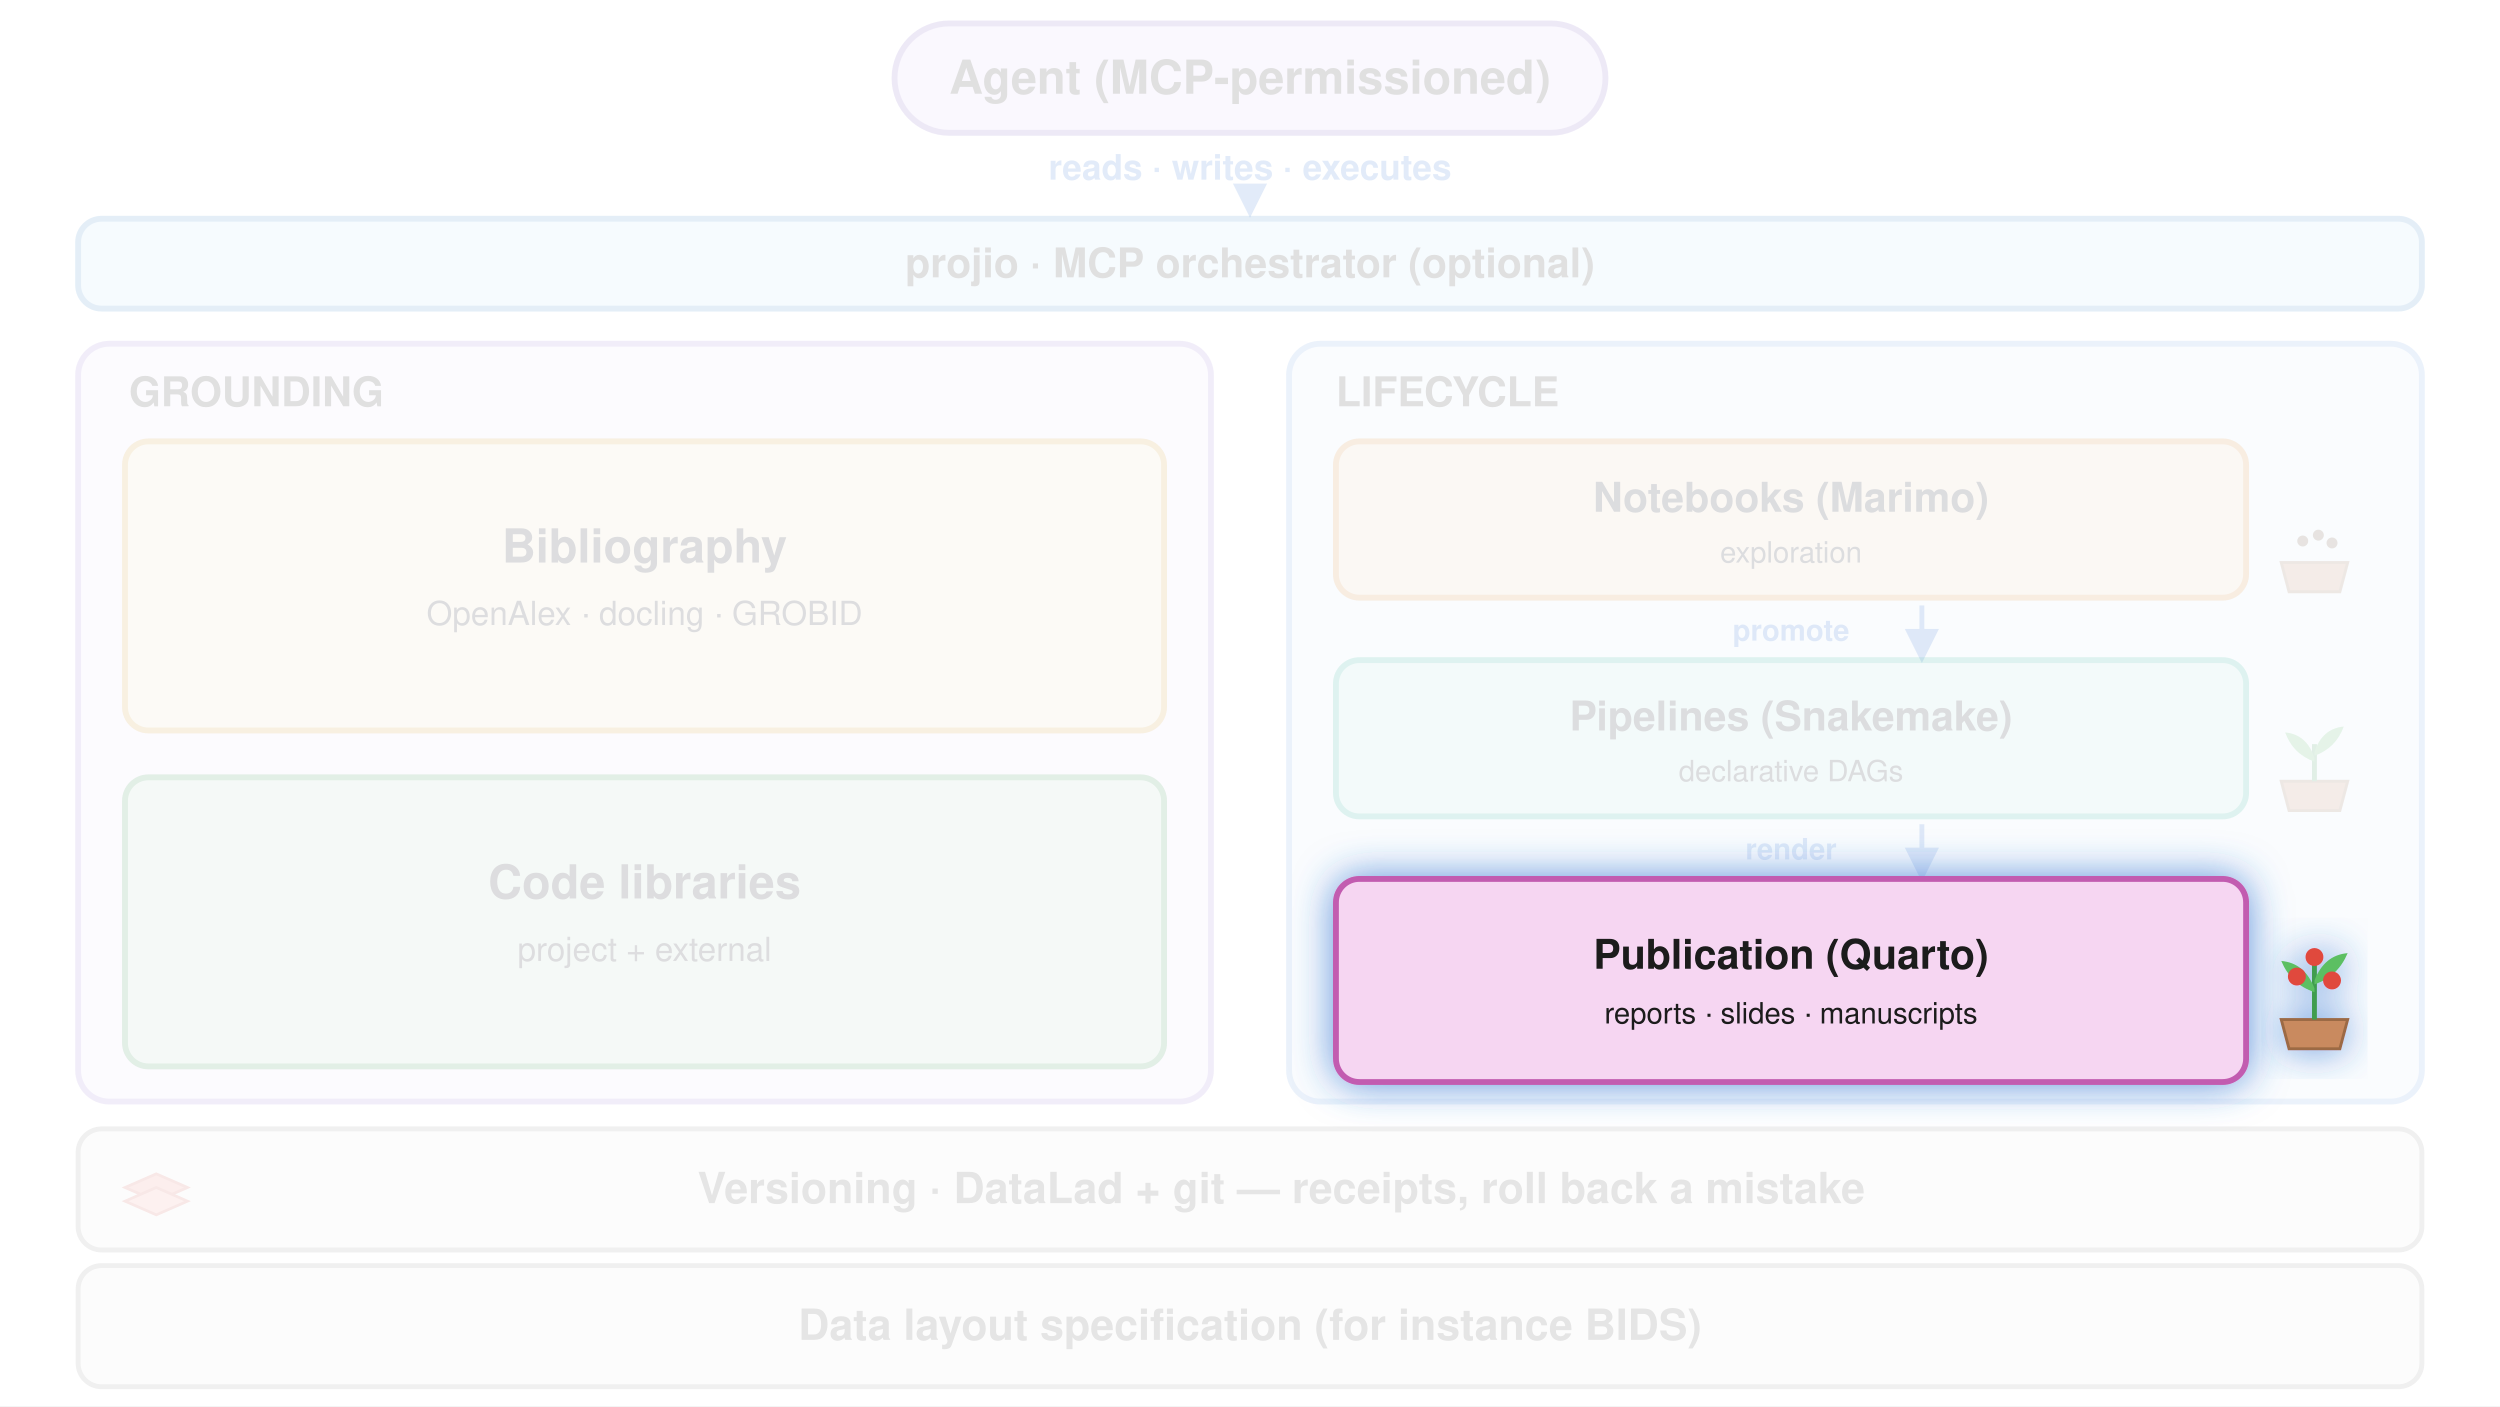
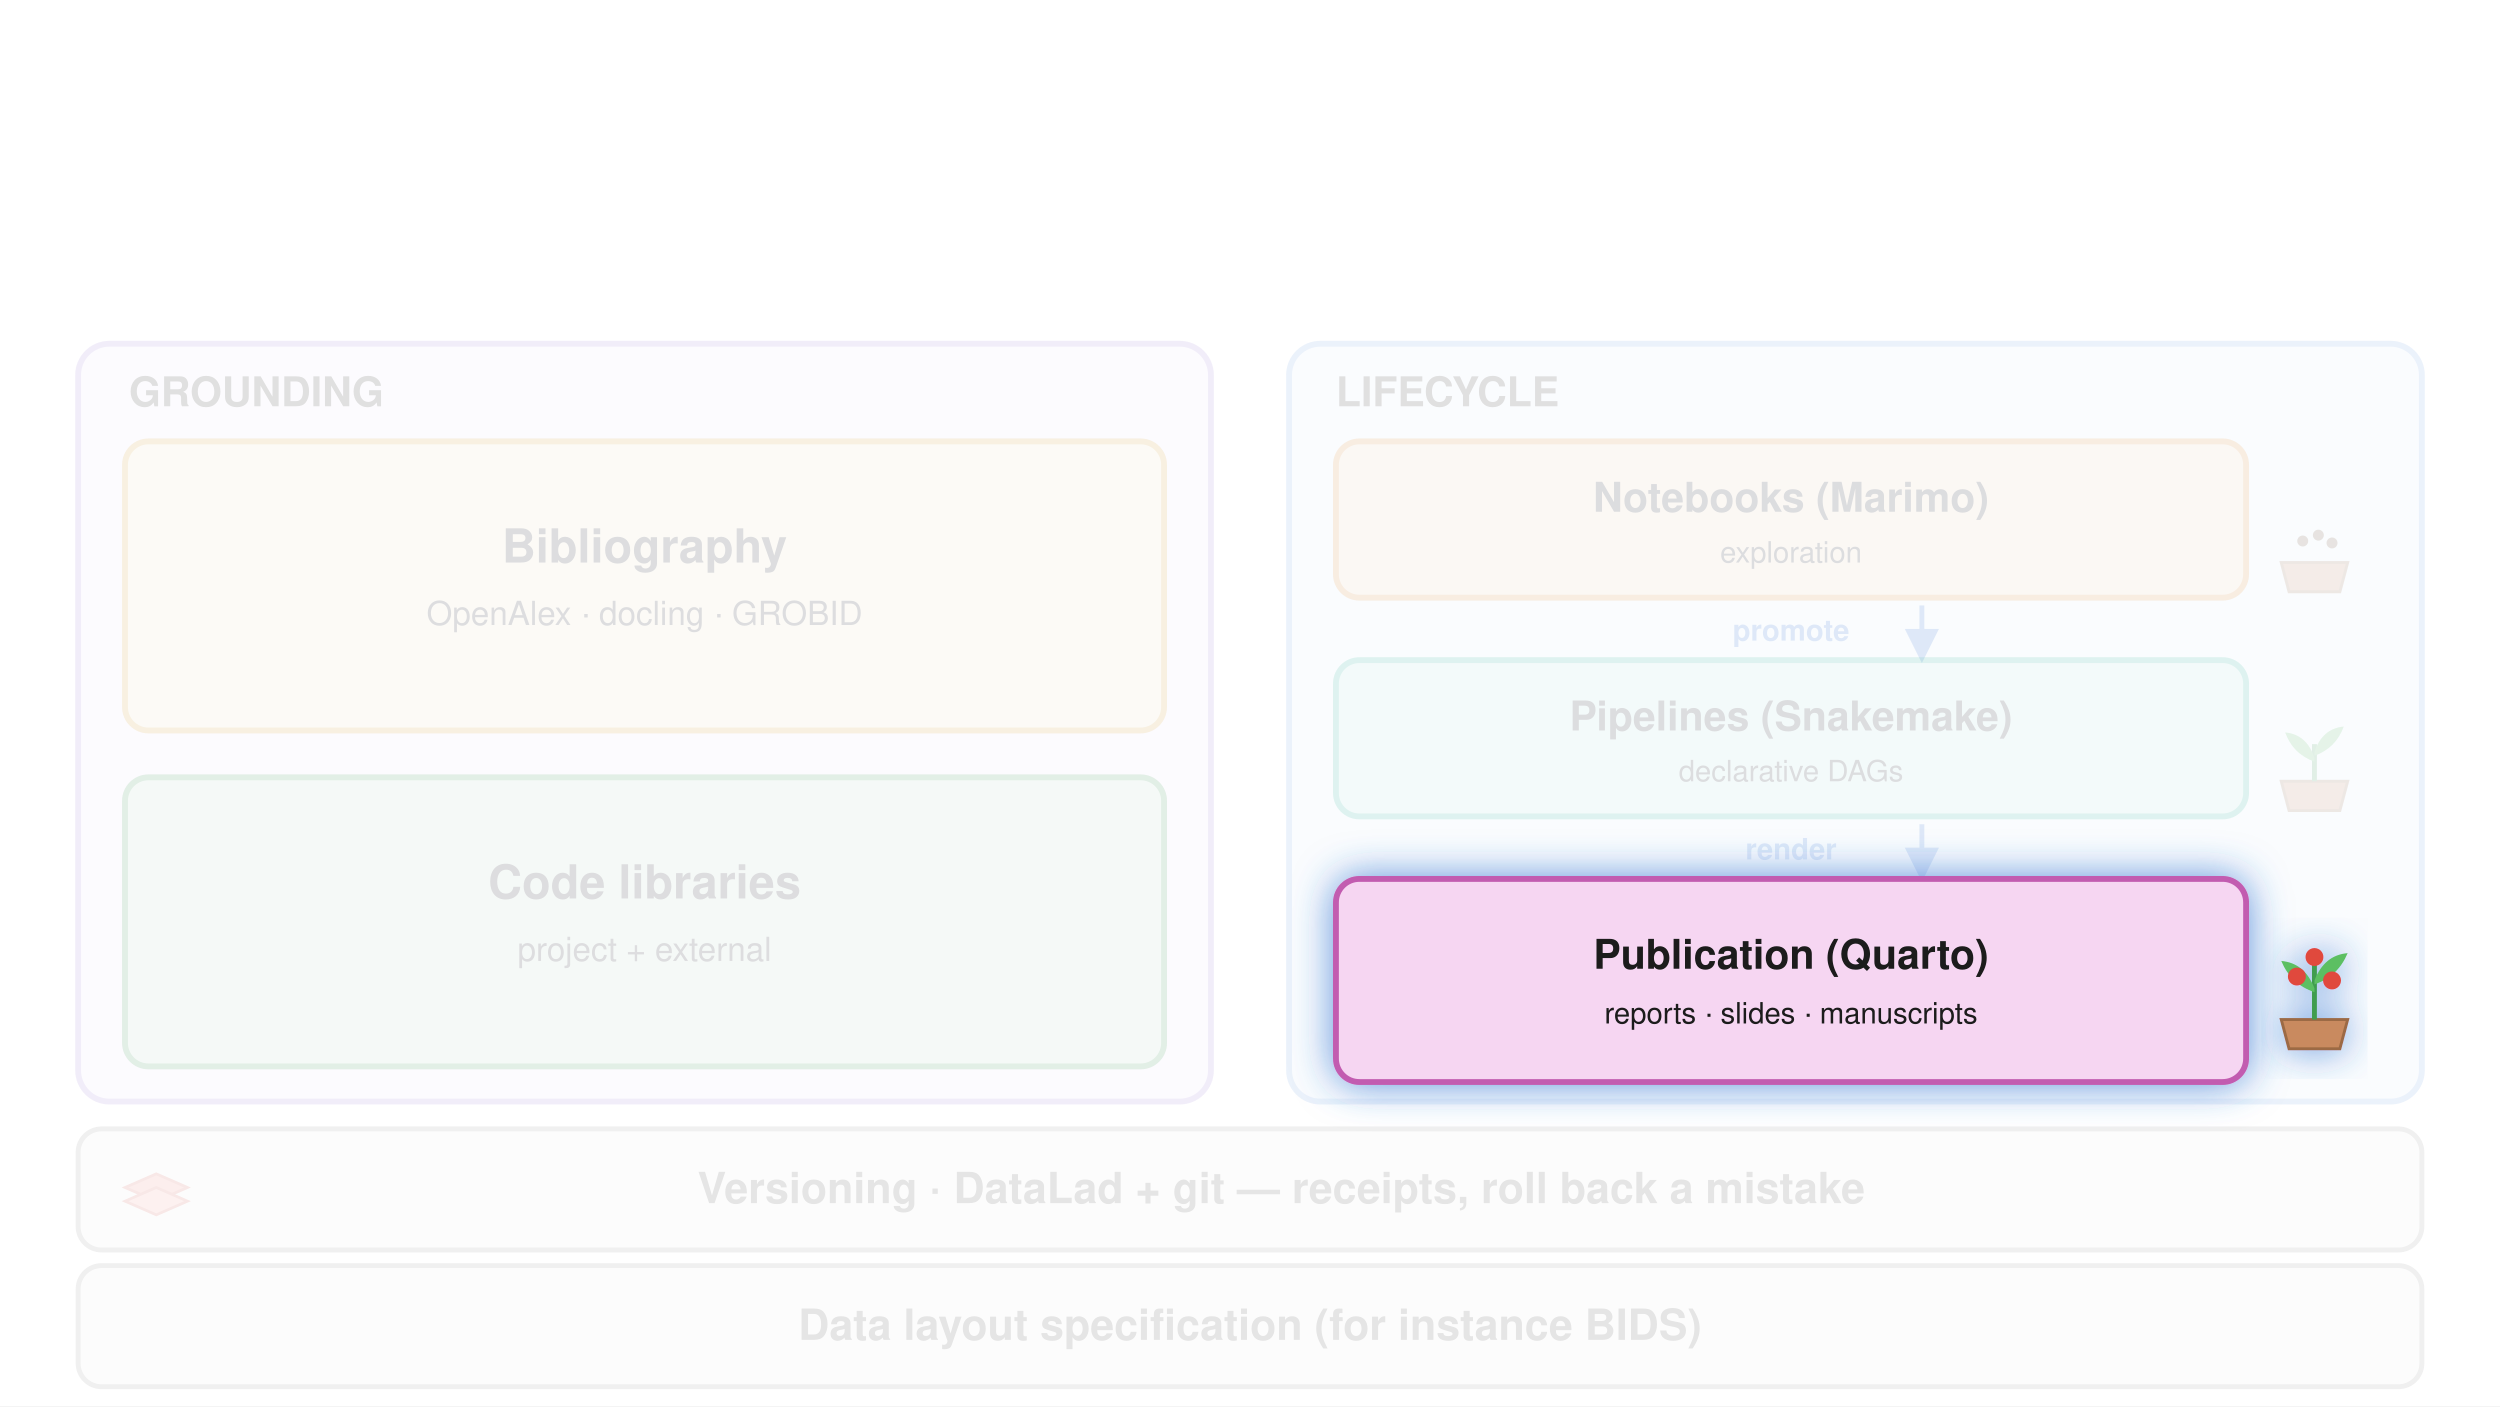
<svg xmlns="http://www.w3.org/2000/svg" viewBox="0 0 1280 720" font-family="Helvetica Neue, Helvetica, Arial, sans-serif">
  <defs>
    <filter id="glow" x="-30%" y="-30%" width="160%" height="160%">
      <feDropShadow dx="0" dy="0" stdDeviation="10" flood-color="#2f6fd0" flood-opacity="0.75" />
    </filter>
    <marker id="arr" viewBox="0 0 10 10" refX="8" refY="5" markerWidth="7" markerHeight="7" orient="auto-start-reverse">
      <path d="M0 0 L10 5 L0 10 z" fill="#2f6fd0" />
    </marker>
  </defs>
  <style>
    text { fill: #1a1a1a; }
    .lab { font-weight: 700; }
    .accent { fill: #2f6fd0; font-weight: 700; }
    .muted { fill: #3f3f3f; }
-     #g-agent,#g-execarrow,#g-projio,#g-ground,#g-biblio,#g-code,#g-life,#g-notebooks,#g-promote,#g-pipelines,#g-render,#g-plant-seed,#g-plant-sprout,#g-datalad,#g-bids{opacity:0.14;}
+     #g-ground,#g-biblio,#g-code,#g-life,#g-notebooks,#g-promote,#g-pipelines,#g-render,#g-plant-seed,#g-plant-sprout,#g-datalad,#g-bids{opacity:0.14;}
+     #g-agent,#g-execarrow{opacity:0;}
    #g-publication,#g-plant-fruit{filter:url(#glow);}
  </style>
  <rect x="0" y="0" width="1280" height="720" fill="#ffffff" />
  <g class="blk" id="g-agent">
-     <rect x="458" y="12" width="364" height="56" rx="28" fill="#d9c9f5" stroke="#7c5fc0" stroke-width="3" />
-     <text x="640" y="48" text-anchor="middle" font-size="24" class="lab">Agent (MCP-permissioned)</text>
+     <line x1="640" y1="24" x2="640" y2="14" stroke="#6b7787" stroke-width="3" />
+     <circle cx="640" cy="9" r="6" fill="#e0483d" />
+     <rect x="600" y="24" width="80" height="58" rx="13" fill="#d3dbe6" stroke="#6b7787" stroke-width="3" />
+     <circle cx="622" cy="54" r="7" fill="#2f6fd0" />
+     <circle cx="658" cy="54" r="7" fill="#2f6fd0" />
+     <line x1="626" y1="70" x2="654" y2="70" stroke="#6b7787" stroke-width="3" stroke-linecap="round" />
+     <rect x="608" y="88" width="64" height="44" rx="10" fill="#c2cdda" stroke="#6b7787" stroke-width="3" />
+     <rect x="592" y="92" width="11" height="34" rx="5" fill="#c2cdda" stroke="#6b7787" stroke-width="3" />
+     <rect x="677" y="92" width="11" height="34" rx="5" fill="#c2cdda" stroke="#6b7787" stroke-width="3" />
  </g>
  <g class="blk" id="g-execarrow">
-     <text x="640" y="92" text-anchor="middle" font-size="18" class="accent">reads · writes · executes</text>
-     <line x1="640" y1="98" x2="640" y2="108" stroke="#2f6fd0" stroke-width="2.5" marker-end="url(#arr)" />
-   </g>
-   <g class="blk" id="g-projio">
-     <rect x="40" y="112" width="1200" height="46" rx="12" fill="#bfe0f7" stroke="#3a86c8" stroke-width="3" />
-     <text x="640" y="142" text-anchor="middle" font-size="21" class="lab">projio · MCP orchestrator (optional)</text>
+     <text x="640" y="152" text-anchor="middle" font-size="18" class="accent">reads · writes · executes</text>
+     <line x1="640" y1="158" x2="640" y2="172" stroke="#2f6fd0" stroke-width="2.5" marker-end="url(#arr)" />
  </g>
  <g class="blk" id="g-ground">
    <rect x="40" y="176" width="580" height="388" rx="16" fill="#ece4fb" stroke="#9b7fd4" stroke-width="3" />
    <text x="66" y="208" font-size="21" class="lab" fill="#6b4fb0">GROUNDING</text>
  </g>
  <g class="blk" id="g-biblio">
    <rect x="64" y="226" width="532" height="148" rx="12" fill="#fdf3c7" stroke="#e0a92e" stroke-width="3" />
    <text x="330" y="288" text-anchor="middle" font-size="24" class="lab">Bibliography</text>
    <text x="330" y="320" text-anchor="middle" font-size="17">OpenAlex · docling · GROBID</text>
  </g>
  <g class="blk" id="g-code">
    <rect x="64" y="398" width="532" height="148" rx="12" fill="#cdeccd" stroke="#3f9d4f" stroke-width="3" />
    <text x="330" y="460" text-anchor="middle" font-size="24" class="lab">Code libraries</text>
    <text x="330" y="492" text-anchor="middle" font-size="17">project + external</text>
  </g>
  <g class="blk" id="g-life">
    <rect x="660" y="176" width="580" height="388" rx="16" fill="#dbe8fb" stroke="#6f9fe0" stroke-width="3" />
    <text x="684" y="208" font-size="21" class="lab" fill="#3a6fb0">LIFECYCLE</text>
  </g>
  <g class="blk" id="g-notebooks">
    <rect x="684" y="226" width="466" height="80" rx="12" fill="#ffe0b8" stroke="#e8912e" stroke-width="3" />
    <text x="917" y="262" text-anchor="middle" font-size="21" class="lab">Notebooks (Marimo)</text>
    <text x="917" y="288" text-anchor="middle" font-size="15">exploration</text>
  </g>
  <g class="blk" id="g-promote">
    <text x="917" y="328" text-anchor="middle" font-size="15" class="accent">promote</text>
    <line x1="984" y1="310" x2="984" y2="336" stroke="#2f6fd0" stroke-width="2.5" marker-end="url(#arr)" />
  </g>
  <g class="blk" id="g-pipelines">
    <rect x="684" y="338" width="466" height="80" rx="12" fill="#c8f0e2" stroke="#2bb996" stroke-width="3" />
    <text x="917" y="374" text-anchor="middle" font-size="21" class="lab">Pipelines (Snakemake)</text>
    <text x="917" y="400" text-anchor="middle" font-size="15">declarative DAGs</text>
  </g>
  <g class="blk" id="g-render">
    <text x="917" y="440" text-anchor="middle" font-size="15" class="accent">render</text>
    <line x1="984" y1="422" x2="984" y2="448" stroke="#2f6fd0" stroke-width="2.5" marker-end="url(#arr)" />
  </g>
  <g class="blk" id="g-publication">
    <rect x="684" y="450" width="466" height="104" rx="12" fill="#f6d6f2" stroke="#c25bb0" stroke-width="3" />
    <text x="917" y="496" text-anchor="middle" font-size="21" class="lab">Publication (Quarto)</text>
    <text x="917" y="524" text-anchor="middle" font-size="15">reports · slides · manuscripts</text>
  </g>
  <g class="blk" id="g-plant-seed">
    <path d="M1168 288 h34 l-4 15 h-26 z" fill="#c98a5e" stroke="#9c6a44" stroke-width="1.5" />
    <circle cx="1179" cy="277" r="2.8" fill="#6b4b2a" />
    <circle cx="1187" cy="274" r="2.8" fill="#6b4b2a" />
    <circle cx="1194" cy="278" r="2.8" fill="#6b4b2a" />
  </g>
  <g class="blk" id="g-plant-sprout">
    <path d="M1168 400 h34 l-4 15 h-26 z" fill="#c98a5e" stroke="#9c6a44" stroke-width="1.5" />
    <line x1="1185" y1="400" x2="1185" y2="381" stroke="#3f9d4f" stroke-width="2.5" />
    <path d="M1185 390 q-11 -4 -15 -15 q11 1 15 13 z" fill="#5cbf62" />
    <path d="M1185 387 q11 -4 15 -15 q-11 1 -15 13 z" fill="#5cbf62" />
  </g>
  <g class="blk" id="g-plant-fruit">
    <path d="M1168 522 h34 l-4 15 h-26 z" fill="#c98a5e" stroke="#9c6a44" stroke-width="1.5" />
    <line x1="1185" y1="522" x2="1185" y2="491" stroke="#3f9d4f" stroke-width="2.5" />
    <path d="M1185 508 q-12 -4 -17 -16 q12 1 17 14 z" fill="#5cbf62" />
    <path d="M1185 504 q12 -4 17 -16 q-12 1 -17 14 z" fill="#5cbf62" />
    <circle cx="1176" cy="500" r="4.6" fill="#e0483d" />
    <circle cx="1194" cy="502" r="4.6" fill="#e0483d" />
    <circle cx="1185" cy="490" r="4.6" fill="#e0483d" />
  </g>
  <g class="blk" id="g-datalad">
    <rect x="40" y="578" width="1200" height="62" rx="12" fill="#ececec" stroke="#8f8f8f" stroke-width="2.5" />
    <g>
      <path d="M64 608 l16 -7 l16 7 l-16 7 z" fill="#e8817a" stroke="#c9564d" stroke-width="1.4" />
      <path d="M64 615 l16 -7 l16 7 l-16 7 z" fill="#ef9a94" stroke="#c9564d" stroke-width="1.4" />
    </g>
    <text x="656" y="616" text-anchor="middle" font-size="22" font-weight="600" class="muted">Versioning · DataLad + git — receipts, roll back a mistake</text>
  </g>
  <g class="blk" id="g-bids">
    <rect x="40" y="648" width="1200" height="62" rx="12" fill="#ececec" stroke="#8f8f8f" stroke-width="2.5" />
    <text x="640" y="686" text-anchor="middle" font-size="22" font-weight="600" class="muted">Data layout specification (for instance BIDS)</text>
  </g>
</svg>
